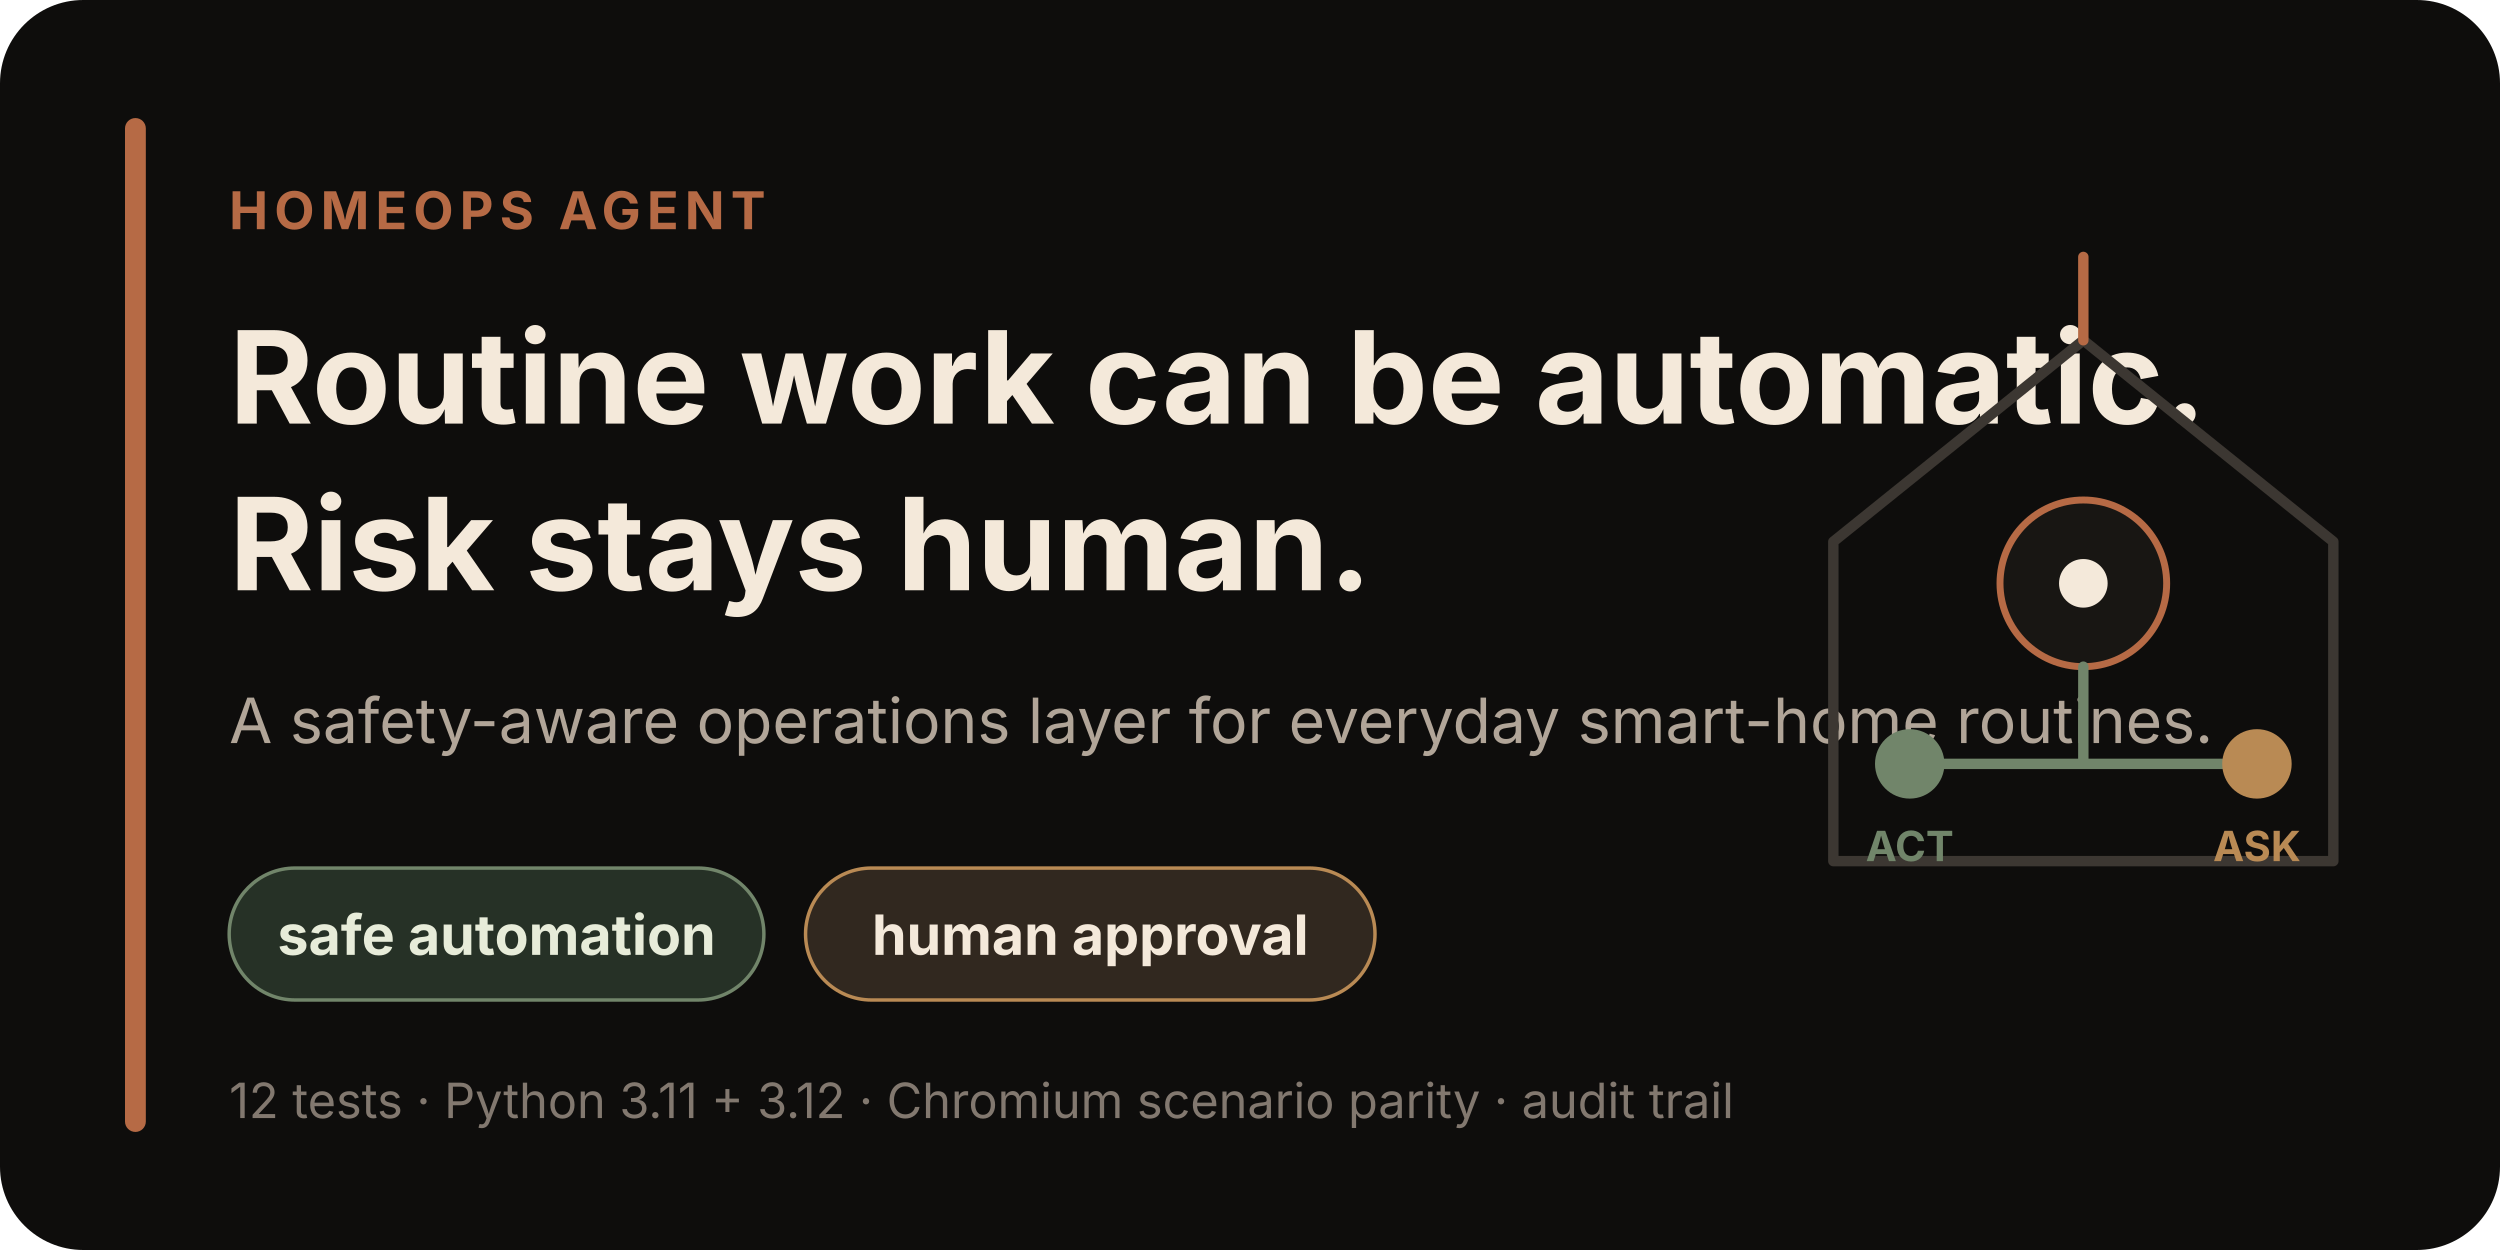
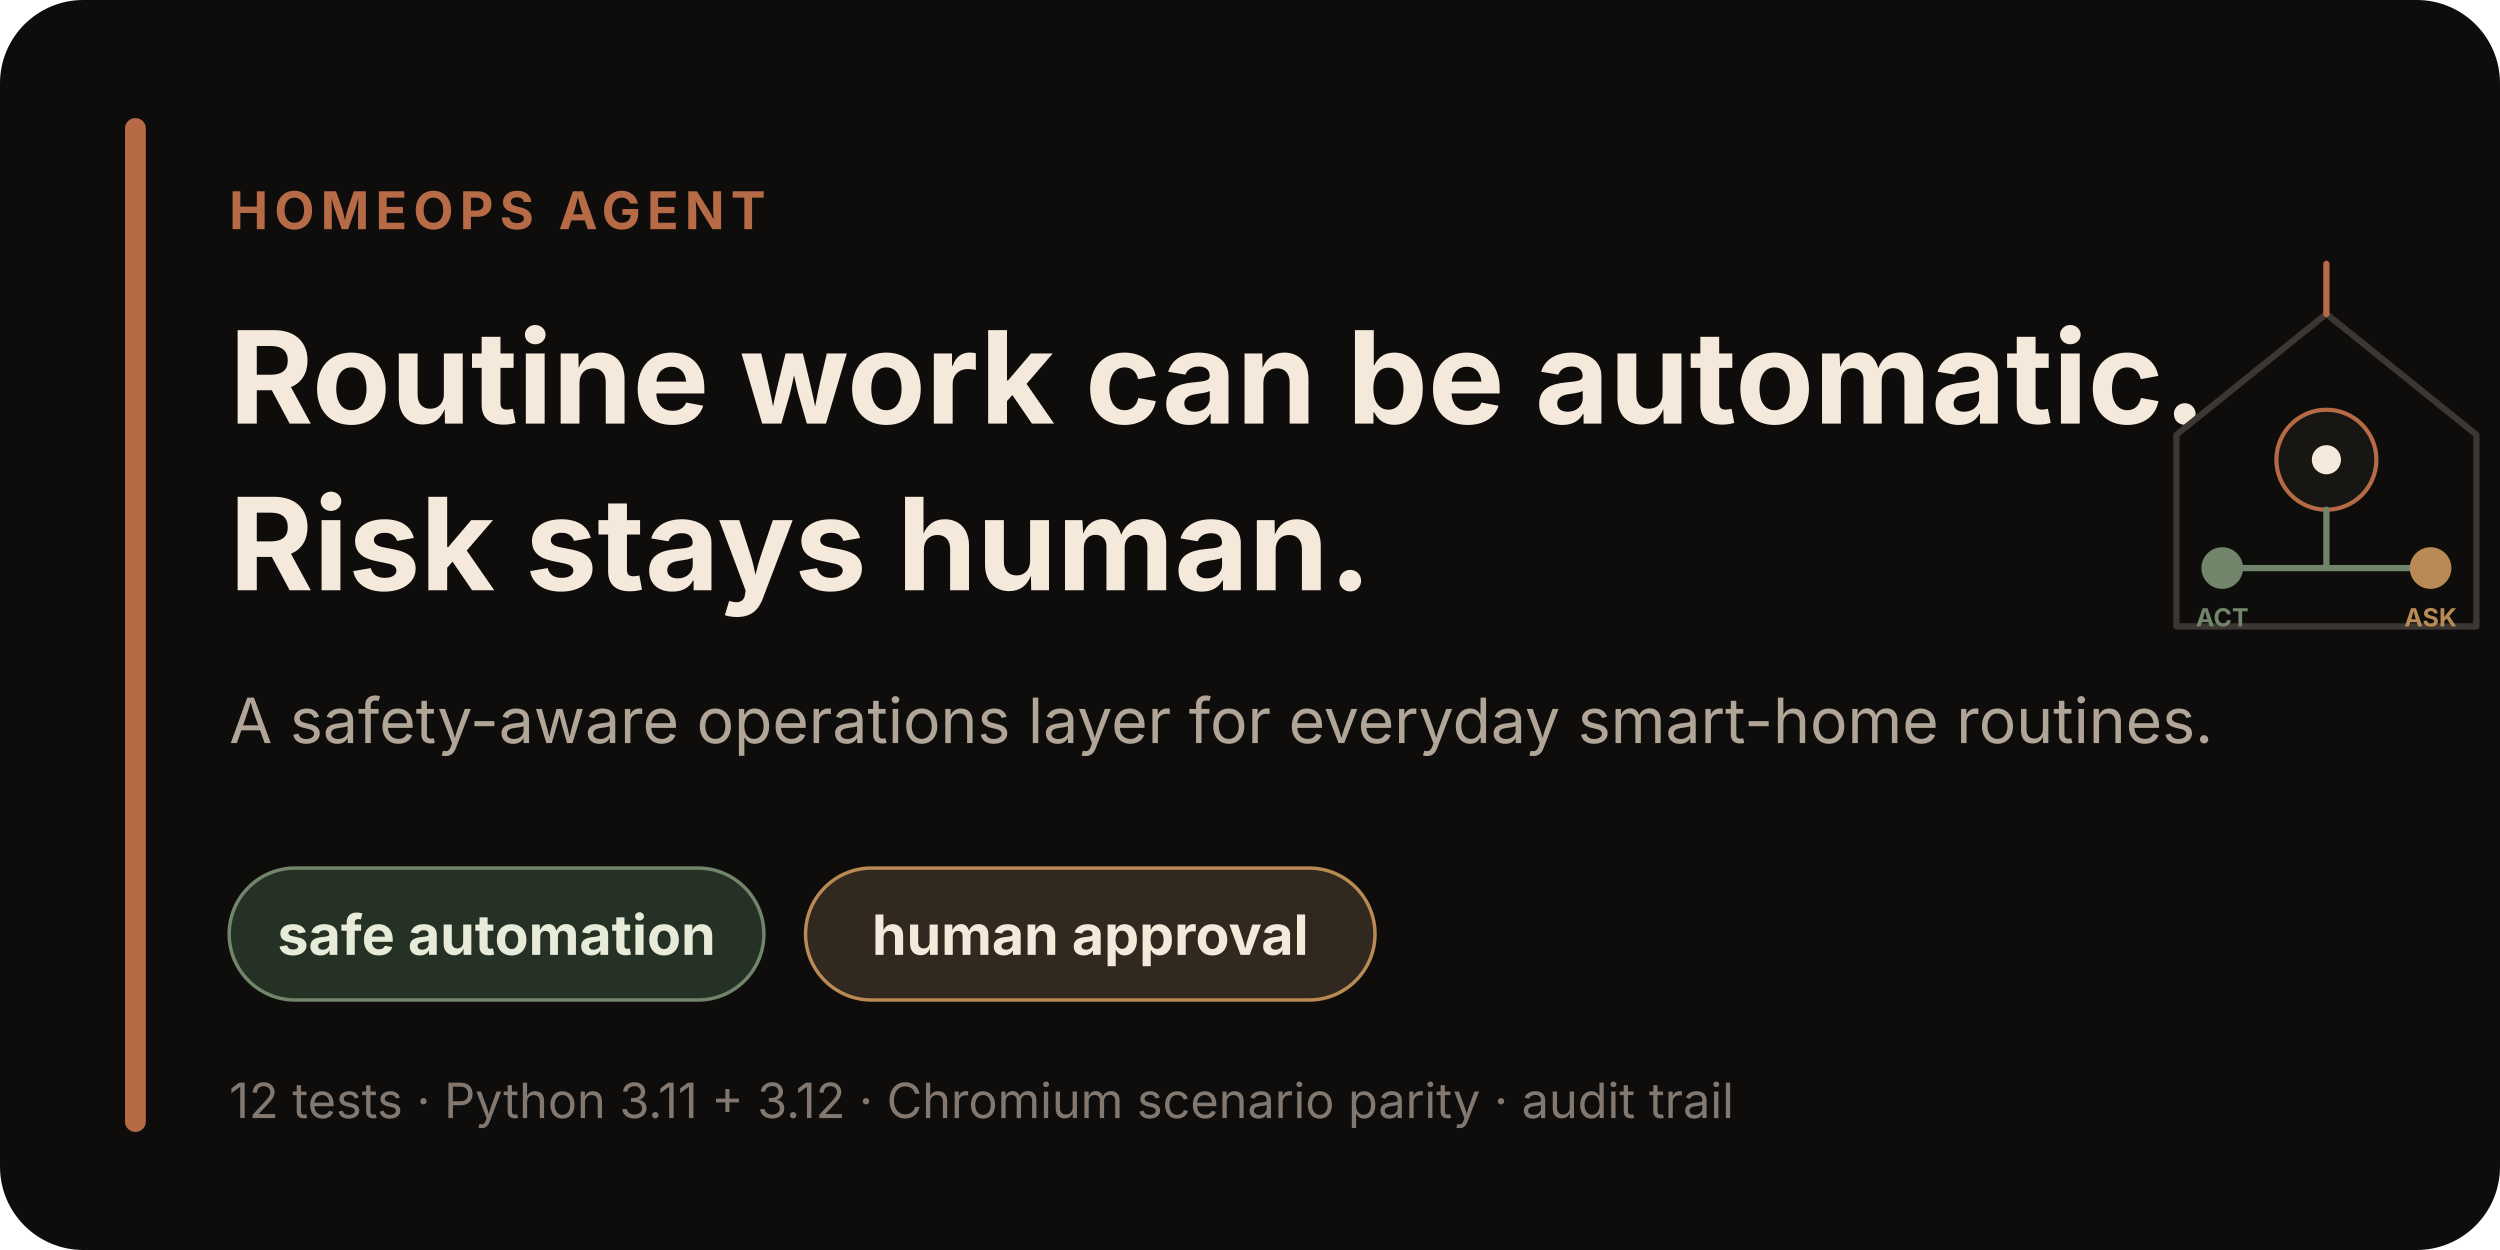
<svg xmlns="http://www.w3.org/2000/svg" width="720" height="360" viewBox="0 0 720 360" role="img" aria-labelledby="title desc">
  <rect width="720" height="360" rx="24" fill="#0E0D0C" />
  <rect x="36" y="34" width="6" height="292" rx="3" fill="#B66A45" />
  <text x="66" y="66" fill="#B66A45" font-family="Inter,system-ui,sans-serif" font-size="15" font-weight="700" letter-spacing="1.8">HOMEOPS AGENT</text>
  <text x="66" y="122" fill="#F4E9DA" font-family="Inter,system-ui,sans-serif" font-size="37" font-weight="750">Routine work can be automatic.</text>
  <text x="66" y="170" fill="#F4E9DA" font-family="Inter,system-ui,sans-serif" font-size="37" font-weight="750">Risk stays human.</text>
  <text x="66" y="214" fill="#B1A598" font-family="Inter,system-ui,sans-serif" font-size="18">A safety-aware operations layer for everyday smart-home routines.</text>
  <rect x="66" y="250" width="154" height="38" rx="19" fill="#263126" stroke="#71856A" />
  <text x="143" y="275" text-anchor="middle" fill="#E7ECD9" font-family="Inter,system-ui,sans-serif" font-size="16" font-weight="650">safe automation</text>
  <rect x="232" y="250" width="164" height="38" rx="19" fill="#31281F" stroke="#B98A54" />
  <text x="314" y="275" text-anchor="middle" fill="#F4E9DA" font-family="Inter,system-ui,sans-serif" font-size="16" font-weight="650">human approval</text>
  <text x="66" y="322" fill="#82786F" font-family="Inter,system-ui,sans-serif" font-size="14">12 tests · Python 3.11 + 3.12 · Chromium scenario parity · audit trail</text>
-   <g transform="translate(500 64)" stroke-linecap="round" stroke-linejoin="round">
+   <g transform="translate(610 70) scale(0.6)" stroke-linecap="round" stroke-linejoin="round">
    <path d="M28 92 L100 34 L172 92 V184 H28 Z" fill="none" stroke="#3C3732" stroke-width="3" />
    <path d="M100 34 L100 10" stroke="#B66A45" stroke-width="3" />
    <circle cx="100" cy="104" r="24" fill="#181613" stroke="#B66A45" stroke-width="2" />
    <circle cx="100" cy="104" r="7" fill="#F4E9DA" />
    <path d="M100 128 V156 M100 156 H58 M100 156 H142" stroke="#71856A" stroke-width="3" />
    <circle cx="50" cy="156" r="10" fill="#71856A" />
    <circle cx="150" cy="156" r="10" fill="#B98A54" />
    <text x="50" y="184" text-anchor="middle" fill="#71856A" font-family="Inter,system-ui,sans-serif" font-size="12" font-weight="700">ACT</text>
    <text x="150" y="184" text-anchor="middle" fill="#B98A54" font-family="Inter,system-ui,sans-serif" font-size="12" font-weight="700">ASK</text>
  </g>
</svg>
